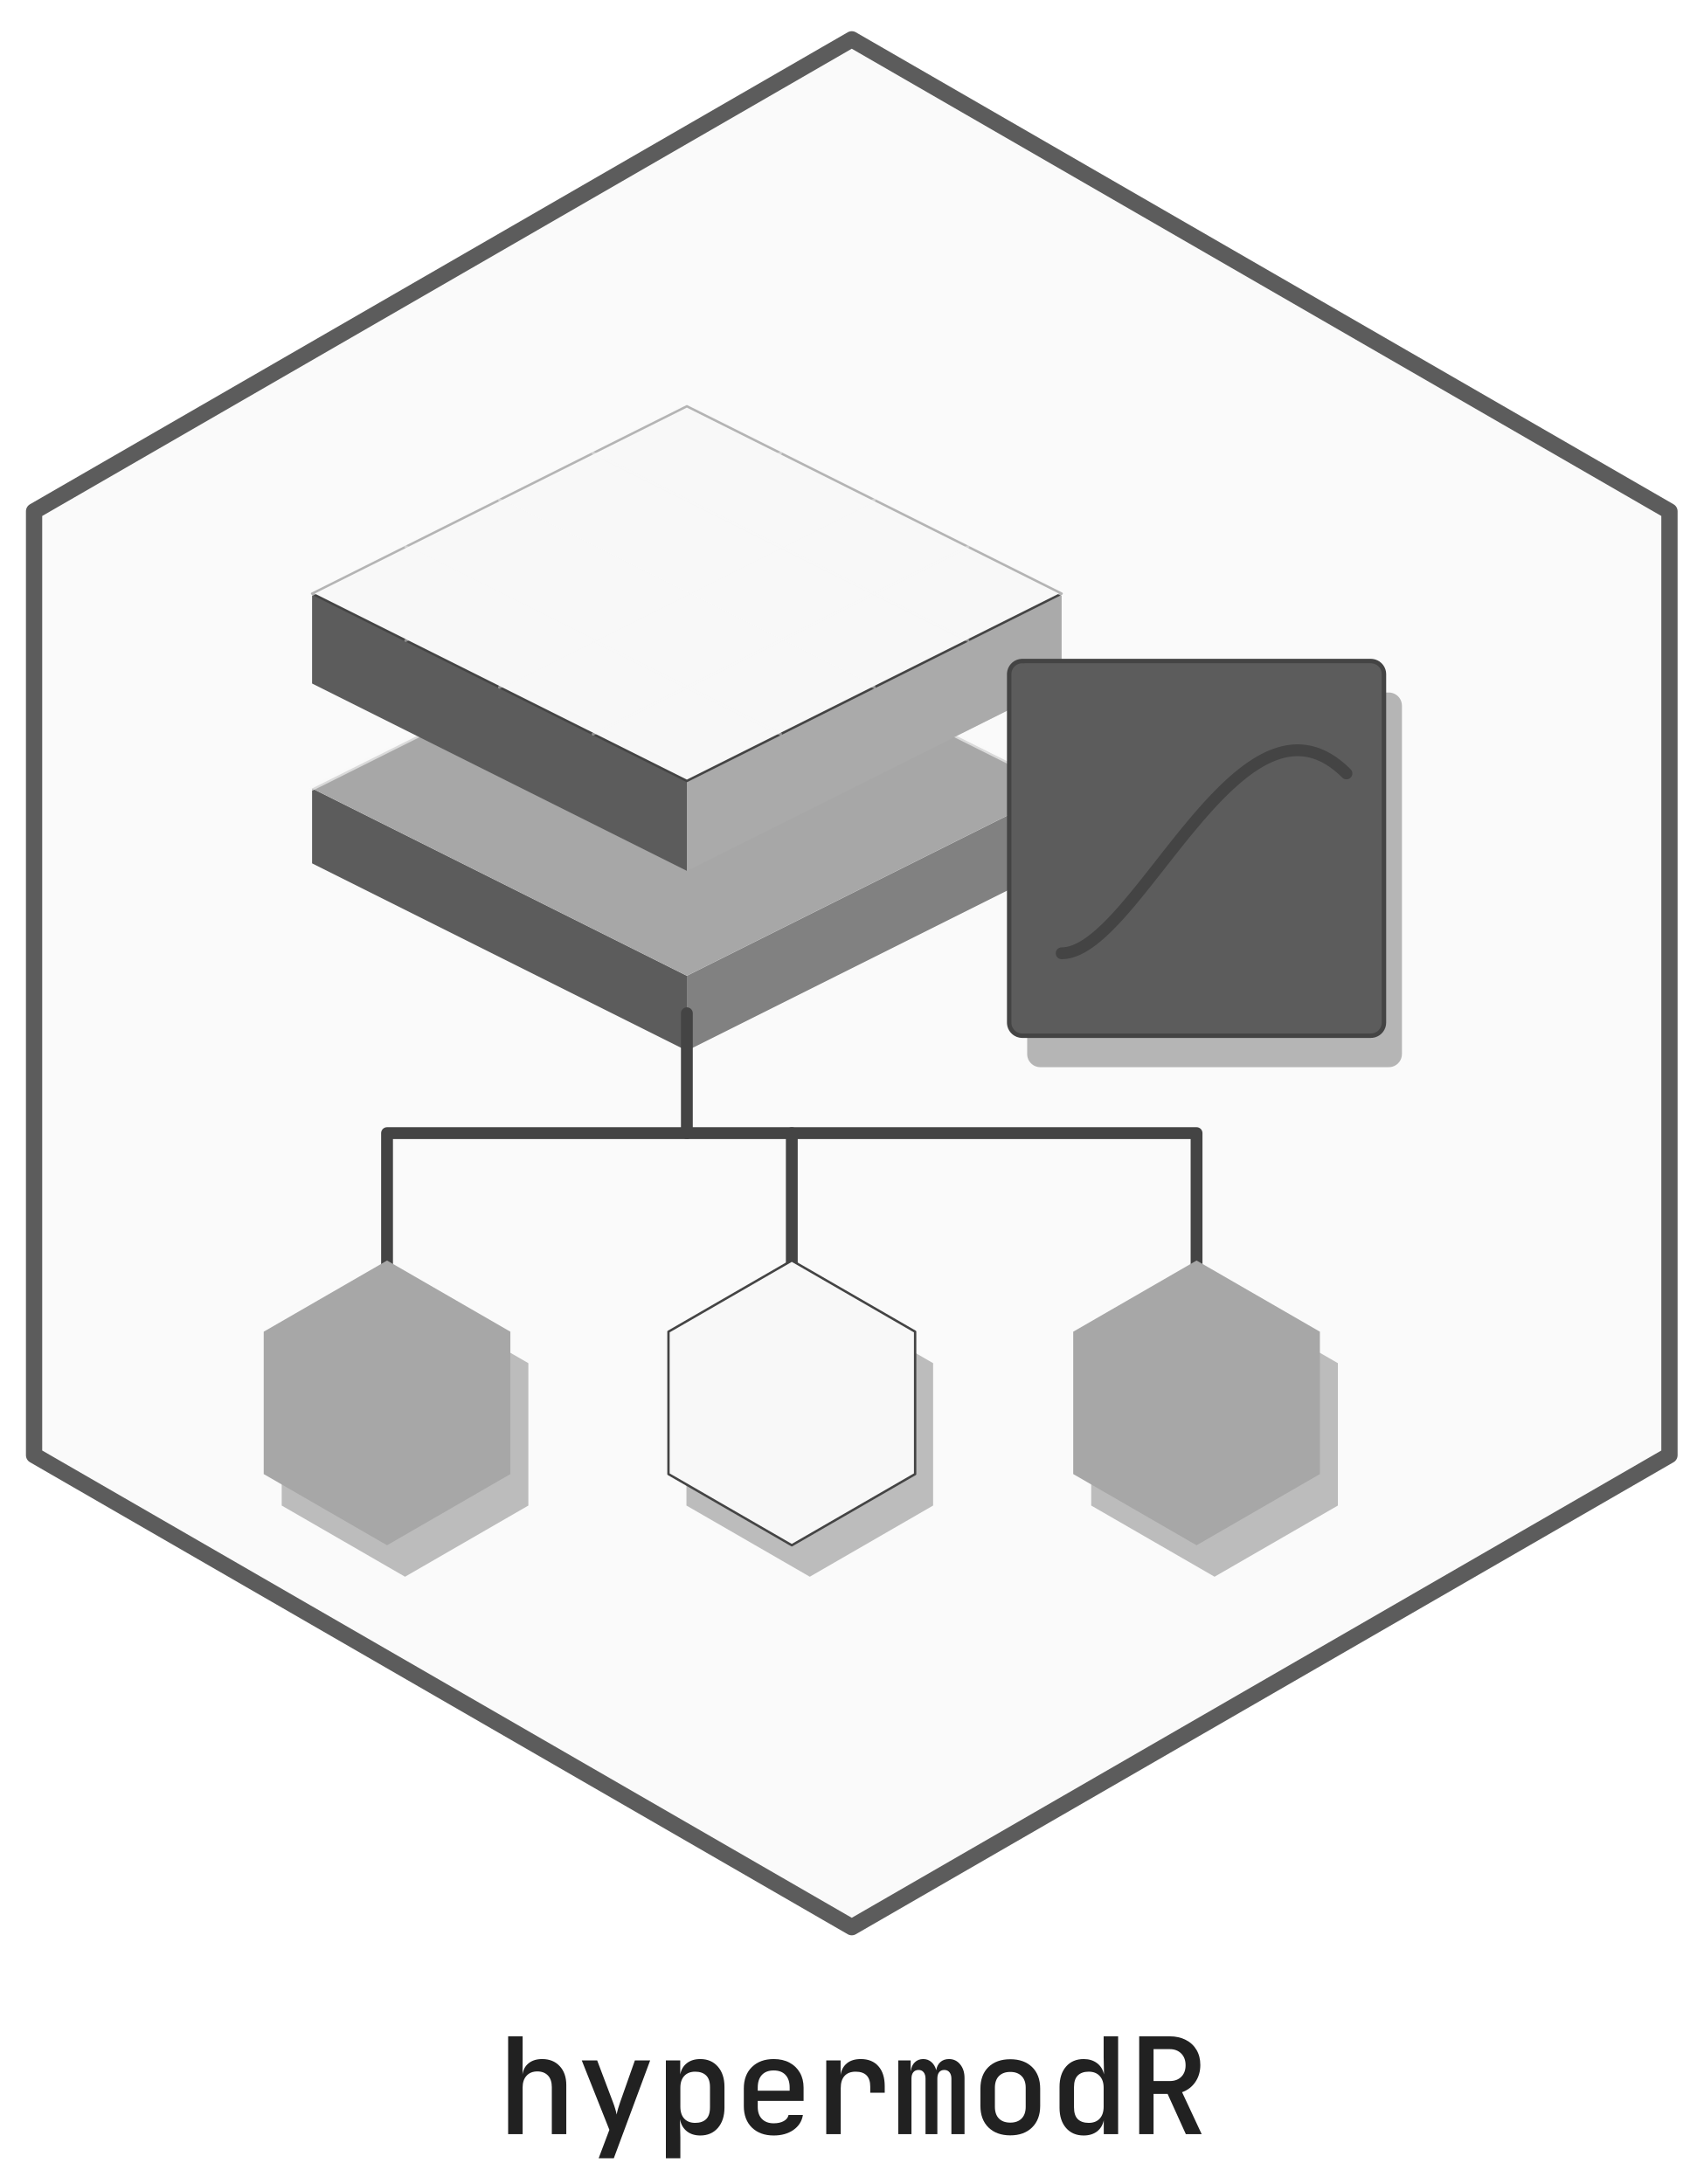
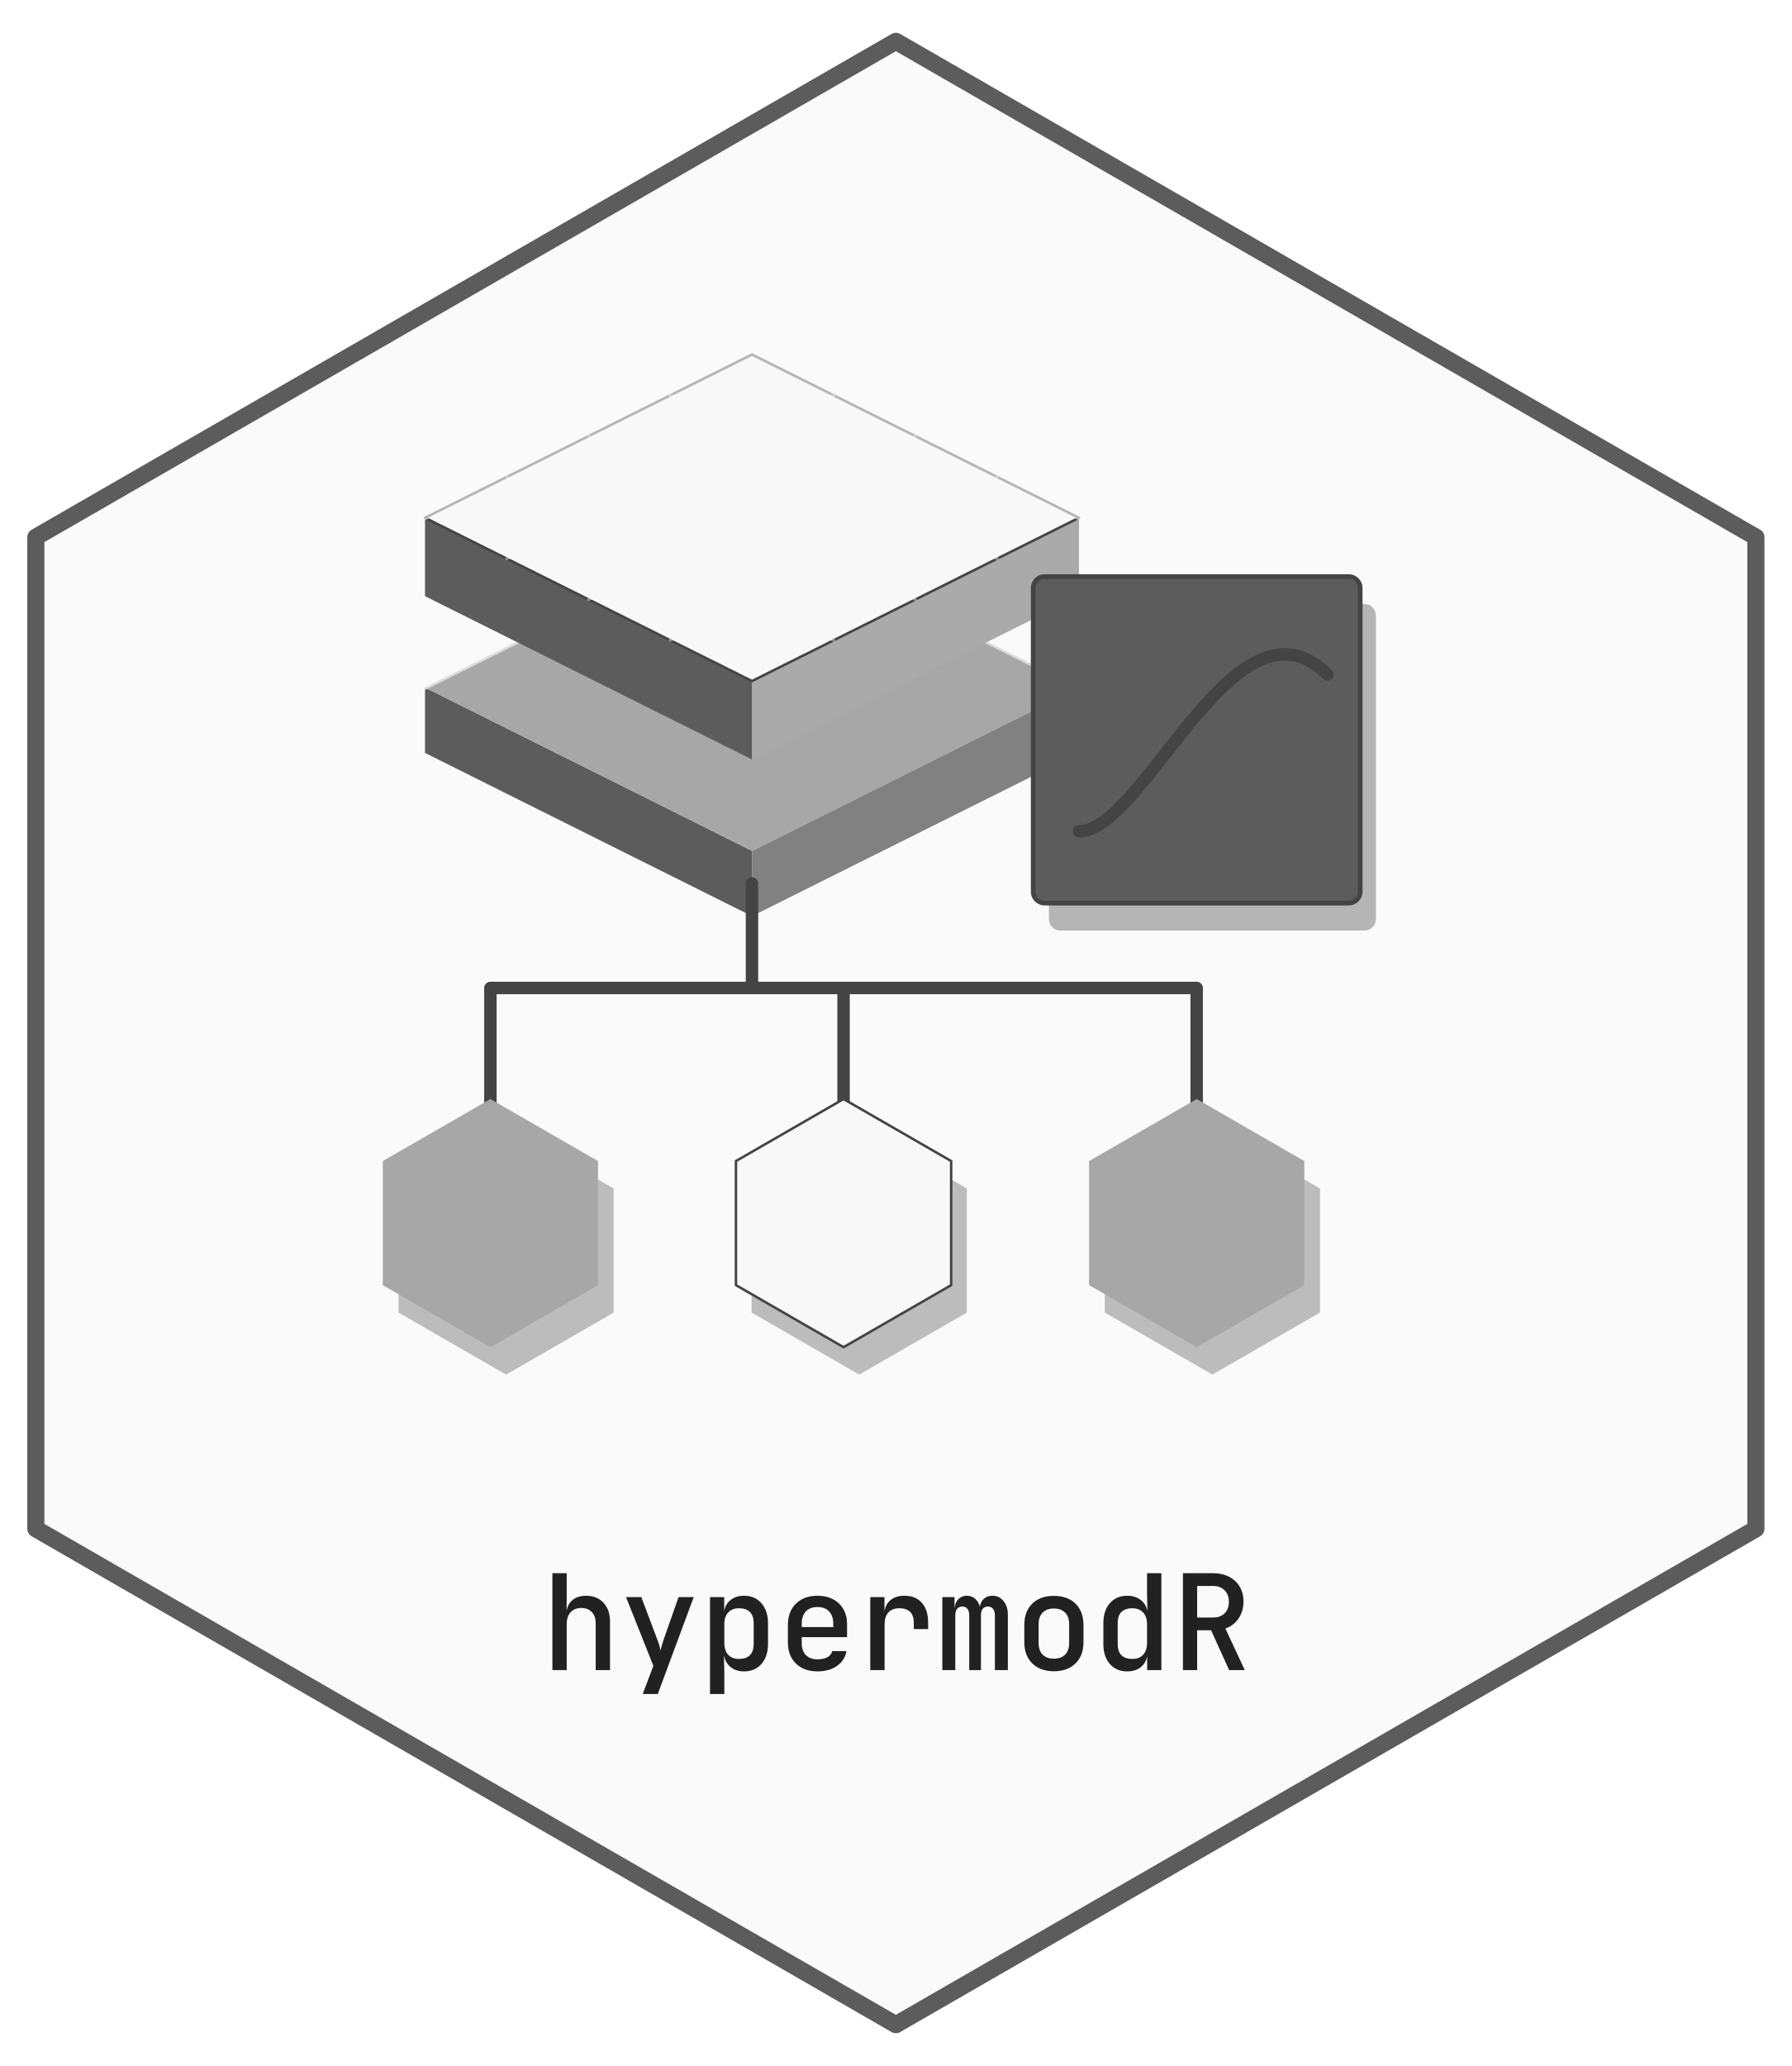
- <svg xmlns="http://www.w3.org/2000/svg" xmlns:xlink="http://www.w3.org/1999/xlink" width="432pt" height="554pt" viewBox="0 0 432 554">
+ <svg xmlns="http://www.w3.org/2000/svg" xmlns:xlink="http://www.w3.org/1999/xlink" width="432pt" height="498pt" viewBox="0 0 432 498">
  <defs>
    <g>
      <g id="glyph-0-0">
-         <path d="M 2.859 0 L 2.859 -24.812 L 6.531 -24.812 L 6.531 -18.703 L 6.5 -15.125 C 6.676 -16.352 7.203 -17.312 8.078 -18 C 8.953 -18.695 10.086 -19.047 11.484 -19.047 C 13.348 -19.047 14.832 -18.445 15.938 -17.25 C 17.051 -16.062 17.609 -14.457 17.609 -12.438 L 17.609 0 L 13.938 0 L 13.938 -11.938 C 13.938 -13.207 13.609 -14.188 12.953 -14.875 C 12.297 -15.562 11.398 -15.906 10.266 -15.906 C 9.109 -15.906 8.195 -15.539 7.531 -14.812 C 6.863 -14.094 6.531 -13.086 6.531 -11.797 L 6.531 0 Z M 2.859 0 " />
+         <path d="M 2.688 0 L 2.688 -23.359 L 6.141 -23.359 L 6.141 -17.594 L 6.109 -14.234 C 6.285 -15.391 6.781 -16.289 7.594 -16.938 C 8.414 -17.594 9.488 -17.922 10.812 -17.922 C 12.562 -17.922 13.957 -17.359 15 -16.234 C 16.051 -15.117 16.578 -13.613 16.578 -11.719 L 16.578 0 L 13.125 0 L 13.125 -11.234 C 13.125 -12.43 12.812 -13.352 12.188 -14 C 11.57 -14.645 10.727 -14.969 9.656 -14.969 C 8.57 -14.969 7.711 -14.625 7.078 -13.938 C 6.453 -13.258 6.141 -12.316 6.141 -11.109 L 6.141 0 Z M 2.688 0 " />
      </g>
      <g id="glyph-0-1">
-         <path d="M 5.812 6.125 L 8.531 -1.094 L 1.531 -18.703 L 5.438 -18.703 L 9.422 -8.156 C 9.617 -7.656 9.805 -7.109 9.984 -6.516 C 10.172 -5.93 10.301 -5.414 10.375 -4.969 C 10.457 -5.414 10.582 -5.93 10.75 -6.516 C 10.926 -7.109 11.102 -7.656 11.281 -8.156 L 15 -18.703 L 18.875 -18.703 L 9.656 6.125 Z M 5.812 6.125 " />
+         <path d="M 5.469 5.766 L 8.031 -1.031 L 1.438 -17.594 L 5.125 -17.594 L 8.859 -7.688 C 9.055 -7.207 9.238 -6.691 9.406 -6.141 C 9.57 -5.586 9.691 -5.098 9.766 -4.672 C 9.848 -5.098 9.969 -5.586 10.125 -6.141 C 10.289 -6.691 10.457 -7.207 10.625 -7.688 L 14.109 -17.594 L 17.766 -17.594 L 9.094 5.766 Z M 5.469 5.766 " />
      </g>
      <g id="glyph-0-2">
-         <path d="M 2.859 6.125 L 2.859 -18.703 L 6.5 -18.703 L 6.5 -15.156 C 6.75 -16.383 7.316 -17.336 8.203 -18.016 C 9.098 -18.703 10.227 -19.047 11.594 -19.047 C 13.445 -19.047 14.93 -18.406 16.047 -17.125 C 17.16 -15.844 17.719 -14.133 17.719 -12 L 17.719 -6.734 C 17.719 -4.578 17.16 -2.859 16.047 -1.578 C 14.93 -0.297 13.445 0.344 11.594 0.344 C 10.227 0.344 9.094 -0.008 8.188 -0.719 C 7.281 -1.438 6.703 -2.422 6.453 -3.672 L 6.422 -3.672 L 6.531 0.781 L 6.531 6.125 Z M 10.297 -2.859 C 11.473 -2.859 12.391 -3.164 13.047 -3.781 C 13.711 -4.406 14.047 -5.41 14.047 -6.797 L 14.047 -11.938 C 14.047 -13.289 13.711 -14.281 13.047 -14.906 C 12.391 -15.531 11.473 -15.844 10.297 -15.844 C 9.117 -15.844 8.195 -15.484 7.531 -14.766 C 6.863 -14.055 6.531 -13.055 6.531 -11.766 L 6.531 -6.969 C 6.531 -5.656 6.863 -4.641 7.531 -3.922 C 8.195 -3.211 9.117 -2.859 10.297 -2.859 Z M 10.297 -2.859 " />
+         <path d="M 2.688 5.766 L 2.688 -17.594 L 6.109 -17.594 L 6.109 -14.266 C 6.348 -15.422 6.883 -16.316 7.719 -16.953 C 8.562 -17.598 9.625 -17.922 10.906 -17.922 C 12.656 -17.922 14.051 -17.316 15.094 -16.109 C 16.145 -14.898 16.672 -13.297 16.672 -11.297 L 16.672 -6.344 C 16.672 -4.312 16.145 -2.691 15.094 -1.484 C 14.051 -0.285 12.656 0.312 10.906 0.312 C 9.625 0.312 8.555 -0.02 7.703 -0.688 C 6.859 -1.363 6.316 -2.285 6.078 -3.453 L 6.047 -3.453 L 6.141 0.734 L 6.141 5.766 Z M 9.703 -2.688 C 10.805 -2.688 11.664 -2.977 12.281 -3.562 C 12.906 -4.156 13.219 -5.102 13.219 -6.406 L 13.219 -11.234 C 13.219 -12.516 12.906 -13.445 12.281 -14.031 C 11.664 -14.613 10.805 -14.906 9.703 -14.906 C 8.586 -14.906 7.711 -14.566 7.078 -13.891 C 6.453 -13.223 6.141 -12.285 6.141 -11.078 L 6.141 -6.562 C 6.141 -5.32 6.453 -4.363 7.078 -3.688 C 7.711 -3.02 8.586 -2.688 9.703 -2.688 Z M 9.703 -2.688 " />
      </g>
      <g id="glyph-0-3">
-         <path d="M 10.203 0.344 C 7.91 0.344 6.07 -0.32 4.688 -1.656 C 3.312 -3 2.625 -4.828 2.625 -7.141 L 2.625 -11.562 C 2.625 -13.875 3.312 -15.695 4.688 -17.031 C 6.07 -18.375 7.91 -19.047 10.203 -19.047 C 11.742 -19.047 13.078 -18.742 14.203 -18.141 C 15.336 -17.535 16.219 -16.688 16.844 -15.594 C 17.469 -14.508 17.781 -13.242 17.781 -11.797 L 17.781 -8.438 L 6.156 -8.438 L 6.156 -6.906 C 6.156 -5.594 6.516 -4.57 7.234 -3.844 C 7.961 -3.113 8.953 -2.75 10.203 -2.75 C 11.223 -2.75 12.07 -2.938 12.75 -3.312 C 13.426 -3.688 13.832 -4.203 13.969 -4.859 L 17.609 -4.859 C 17.359 -3.273 16.555 -2.008 15.203 -1.062 C 13.859 -0.125 12.191 0.344 10.203 0.344 Z M 6.156 -11.797 L 6.156 -11.016 L 14.25 -11.016 L 14.25 -11.828 C 14.25 -13.211 13.895 -14.281 13.188 -15.031 C 12.488 -15.781 11.492 -16.156 10.203 -16.156 C 8.91 -16.156 7.91 -15.773 7.203 -15.016 C 6.504 -14.254 6.156 -13.18 6.156 -11.797 Z M 6.156 -11.797 " />
+         <path d="M 9.594 0.312 C 7.445 0.312 5.723 -0.312 4.422 -1.562 C 3.117 -2.82 2.469 -4.539 2.469 -6.719 L 2.469 -10.875 C 2.469 -13.051 3.117 -14.77 4.422 -16.031 C 5.723 -17.289 7.445 -17.922 9.594 -17.922 C 11.051 -17.922 12.312 -17.633 13.375 -17.062 C 14.438 -16.5 15.258 -15.707 15.844 -14.688 C 16.438 -13.664 16.734 -12.473 16.734 -11.109 L 16.734 -7.938 L 5.797 -7.938 L 5.797 -6.5 C 5.797 -5.258 6.133 -4.297 6.812 -3.609 C 7.5 -2.93 8.426 -2.594 9.594 -2.594 C 10.562 -2.594 11.363 -2.766 12 -3.109 C 12.633 -3.461 13.02 -3.953 13.156 -4.578 L 16.578 -4.578 C 16.336 -3.086 15.582 -1.898 14.312 -1.016 C 13.051 -0.129 11.477 0.312 9.594 0.312 Z M 5.797 -11.109 L 5.797 -10.375 L 13.406 -10.375 L 13.406 -11.141 C 13.406 -12.441 13.07 -13.441 12.406 -14.141 C 11.75 -14.848 10.812 -15.203 9.594 -15.203 C 8.383 -15.203 7.445 -14.844 6.781 -14.125 C 6.125 -13.414 5.797 -12.41 5.797 -11.109 Z M 5.797 -11.109 " />
      </g>
      <g id="glyph-0-4">
-         <path d="M 3.531 0 L 3.531 -18.703 L 7.172 -18.703 L 7.172 -15.031 C 7.359 -16.27 7.891 -17.25 8.766 -17.969 C 9.648 -18.688 10.82 -19.047 12.281 -19.047 C 14.195 -19.047 15.688 -18.441 16.75 -17.234 C 17.82 -16.035 18.359 -14.348 18.359 -12.172 L 18.359 -10.5 L 14.688 -10.5 L 14.688 -12.062 C 14.688 -14.582 13.453 -15.844 10.984 -15.844 C 9.754 -15.844 8.816 -15.484 8.172 -14.766 C 7.523 -14.055 7.203 -13.02 7.203 -11.656 L 7.203 0 Z M 3.531 0 " />
+         <path d="M 3.328 0 L 3.328 -17.594 L 6.75 -17.594 L 6.75 -14.141 C 6.926 -15.316 7.426 -16.238 8.25 -16.906 C 9.082 -17.582 10.18 -17.922 11.547 -17.922 C 13.359 -17.922 14.766 -17.352 15.766 -16.219 C 16.773 -15.094 17.281 -13.504 17.281 -11.453 L 17.281 -9.891 L 13.828 -9.891 L 13.828 -11.359 C 13.828 -13.723 12.664 -14.906 10.344 -14.906 C 9.188 -14.906 8.301 -14.566 7.688 -13.891 C 7.082 -13.223 6.781 -12.25 6.781 -10.969 L 6.781 0 Z M 3.328 0 " />
      </g>
      <g id="glyph-0-5">
-         <path d="M 1.797 0 L 1.797 -18.703 L 4.938 -18.703 L 4.938 -16.078 L 5 -16.078 C 5.094 -16.961 5.422 -17.676 5.984 -18.219 C 6.547 -18.77 7.258 -19.047 8.125 -19.047 C 8.938 -19.047 9.629 -18.789 10.203 -18.281 C 10.785 -17.77 11.191 -17.082 11.422 -16.219 C 11.555 -17.082 11.906 -17.77 12.469 -18.281 C 13.039 -18.789 13.77 -19.047 14.656 -19.047 C 15.812 -19.047 16.754 -18.598 17.484 -17.703 C 18.223 -16.805 18.594 -15.656 18.594 -14.25 L 18.594 0 L 15.266 0 L 15.266 -14.078 C 15.266 -14.754 15.102 -15.289 14.781 -15.688 C 14.469 -16.082 14.031 -16.281 13.469 -16.281 C 12.895 -16.281 12.457 -16.086 12.156 -15.703 C 11.852 -15.316 11.703 -14.785 11.703 -14.109 L 11.703 0 L 8.703 0 L 8.703 -14.078 C 8.703 -14.754 8.547 -15.289 8.234 -15.688 C 7.93 -16.082 7.5 -16.281 6.938 -16.281 C 6.375 -16.281 5.93 -16.086 5.609 -15.703 C 5.297 -15.316 5.141 -14.785 5.141 -14.109 L 5.141 0 Z M 1.797 0 " />
+         <path d="M 1.703 0 L 1.703 -17.594 L 4.641 -17.594 L 4.641 -15.141 L 4.703 -15.141 C 4.785 -15.973 5.094 -16.645 5.625 -17.156 C 6.164 -17.664 6.836 -17.922 7.641 -17.922 C 8.41 -17.922 9.066 -17.68 9.609 -17.203 C 10.16 -16.723 10.539 -16.078 10.75 -15.266 C 10.875 -16.078 11.203 -16.723 11.734 -17.203 C 12.273 -17.68 12.961 -17.922 13.797 -17.922 C 14.879 -17.922 15.766 -17.5 16.453 -16.656 C 17.148 -15.812 17.5 -14.727 17.5 -13.406 L 17.5 0 L 14.375 0 L 14.375 -13.25 C 14.375 -13.883 14.223 -14.391 13.922 -14.766 C 13.617 -15.141 13.203 -15.328 12.672 -15.328 C 12.141 -15.328 11.727 -15.145 11.438 -14.781 C 11.156 -14.414 11.016 -13.914 11.016 -13.281 L 11.016 0 L 8.188 0 L 8.188 -13.25 C 8.188 -13.883 8.039 -14.391 7.75 -14.766 C 7.469 -15.141 7.062 -15.328 6.531 -15.328 C 6 -15.328 5.582 -15.145 5.281 -14.781 C 4.977 -14.414 4.828 -13.914 4.828 -13.281 L 4.828 0 Z M 1.703 0 " />
      </g>
      <g id="glyph-0-6">
-         <path d="M 10.203 0.312 C 7.891 0.312 6.047 -0.352 4.672 -1.688 C 3.305 -3.031 2.625 -4.859 2.625 -7.172 L 2.625 -11.531 C 2.625 -13.863 3.301 -15.691 4.656 -17.016 C 6.02 -18.336 7.867 -19 10.203 -19 C 12.535 -19 14.379 -18.336 15.734 -17.016 C 17.098 -15.691 17.781 -13.863 17.781 -11.531 L 17.781 -7.172 C 17.781 -4.859 17.094 -3.031 15.719 -1.688 C 14.352 -0.352 12.516 0.312 10.203 0.312 Z M 10.203 -2.922 C 11.422 -2.922 12.375 -3.266 13.062 -3.953 C 13.758 -4.648 14.109 -5.645 14.109 -6.938 L 14.109 -11.766 C 14.109 -13.055 13.758 -14.047 13.062 -14.734 C 12.375 -15.43 11.422 -15.781 10.203 -15.781 C 8.973 -15.781 8.016 -15.43 7.328 -14.734 C 6.641 -14.047 6.297 -13.055 6.297 -11.766 L 6.297 -6.938 C 6.297 -5.645 6.641 -4.648 7.328 -3.953 C 8.016 -3.266 8.973 -2.922 10.203 -2.922 Z M 10.203 -2.922 " />
+         <path d="M 9.594 0.281 C 7.426 0.281 5.695 -0.344 4.406 -1.594 C 3.113 -2.852 2.469 -4.57 2.469 -6.75 L 2.469 -10.844 C 2.469 -13.039 3.102 -14.766 4.375 -16.016 C 5.656 -17.266 7.395 -17.891 9.594 -17.891 C 11.789 -17.891 13.531 -17.266 14.812 -16.016 C 16.094 -14.766 16.734 -13.039 16.734 -10.844 L 16.734 -6.75 C 16.734 -4.57 16.086 -2.852 14.797 -1.594 C 13.504 -0.344 11.77 0.281 9.594 0.281 Z M 9.594 -2.75 C 10.75 -2.75 11.648 -3.07 12.297 -3.719 C 12.953 -4.375 13.281 -5.312 13.281 -6.531 L 13.281 -11.078 C 13.281 -12.285 12.953 -13.211 12.297 -13.859 C 11.648 -14.516 10.75 -14.844 9.594 -14.844 C 8.445 -14.844 7.547 -14.516 6.891 -13.859 C 6.242 -13.211 5.922 -12.285 5.922 -11.078 L 5.922 -6.531 C 5.922 -5.312 6.242 -4.375 6.891 -3.719 C 7.547 -3.07 8.445 -2.75 9.594 -2.75 Z M 9.594 -2.75 " />
      </g>
      <g id="glyph-0-7">
-         <path d="M 8.812 0.344 C 6.945 0.344 5.457 -0.289 4.344 -1.562 C 3.238 -2.832 2.688 -4.547 2.688 -6.703 L 2.688 -11.969 C 2.688 -14.145 3.238 -15.867 4.344 -17.141 C 5.457 -18.41 6.945 -19.047 8.812 -19.047 C 10.145 -19.047 11.27 -18.703 12.188 -18.016 C 13.102 -17.336 13.695 -16.383 13.969 -15.156 L 13.875 -19.484 L 13.875 -24.812 L 17.547 -24.812 L 17.547 0 L 13.906 0 L 13.906 -3.531 C 13.656 -2.312 13.082 -1.359 12.188 -0.672 C 11.289 0.004 10.164 0.344 8.812 0.344 Z M 10.094 -2.859 C 11.27 -2.859 12.191 -3.211 12.859 -3.922 C 13.535 -4.641 13.875 -5.656 13.875 -6.969 L 13.875 -11.766 C 13.875 -13.055 13.535 -14.055 12.859 -14.766 C 12.191 -15.484 11.27 -15.844 10.094 -15.844 C 8.914 -15.844 8 -15.531 7.344 -14.906 C 6.688 -14.281 6.359 -13.289 6.359 -11.938 L 6.359 -6.797 C 6.359 -5.41 6.688 -4.406 7.344 -3.781 C 8 -3.164 8.914 -2.859 10.094 -2.859 Z M 10.094 -2.859 " />
+         <path d="M 8.281 0.312 C 6.531 0.312 5.133 -0.281 4.094 -1.469 C 3.051 -2.664 2.531 -4.273 2.531 -6.297 L 2.531 -11.266 C 2.531 -13.316 3.051 -14.938 4.094 -16.125 C 5.133 -17.32 6.531 -17.922 8.281 -17.922 C 9.539 -17.922 10.602 -17.598 11.469 -16.953 C 12.332 -16.316 12.895 -15.422 13.156 -14.266 L 13.062 -18.344 L 13.062 -23.359 L 16.516 -23.359 L 16.516 0 L 13.094 0 L 13.094 -3.328 C 12.852 -2.172 12.312 -1.273 11.469 -0.641 C 10.625 -0.004 9.562 0.312 8.281 0.312 Z M 9.5 -2.688 C 10.613 -2.688 11.484 -3.02 12.109 -3.688 C 12.742 -4.363 13.062 -5.32 13.062 -6.562 L 13.062 -11.078 C 13.062 -12.285 12.742 -13.223 12.109 -13.891 C 11.484 -14.566 10.613 -14.906 9.5 -14.906 C 8.395 -14.906 7.531 -14.613 6.906 -14.031 C 6.289 -13.445 5.984 -12.516 5.984 -11.234 L 5.984 -6.406 C 5.984 -5.102 6.289 -4.156 6.906 -3.562 C 7.531 -2.977 8.395 -2.688 9.5 -2.688 Z M 9.5 -2.688 " />
      </g>
      <g id="glyph-0-8">
-         <path d="M 2.891 0 L 2.891 -24.812 L 10.641 -24.812 C 12.18 -24.812 13.535 -24.508 14.703 -23.906 C 15.867 -23.312 16.773 -22.469 17.422 -21.375 C 18.066 -20.289 18.391 -19.016 18.391 -17.547 C 18.391 -15.891 17.969 -14.445 17.125 -13.219 C 16.289 -12 15.172 -11.141 13.766 -10.641 L 18.734 0 L 14.719 0 L 10.094 -10.203 L 6.531 -10.203 L 6.531 0 Z M 6.531 -13.469 L 10.641 -13.469 C 11.867 -13.469 12.844 -13.828 13.562 -14.547 C 14.289 -15.273 14.656 -16.25 14.656 -17.469 C 14.656 -18.719 14.285 -19.711 13.547 -20.453 C 12.805 -21.191 11.836 -21.562 10.641 -21.562 L 6.531 -21.562 Z M 6.531 -13.469 " />
+         <path d="M 2.719 0 L 2.719 -23.359 L 10.016 -23.359 C 11.461 -23.359 12.734 -23.07 13.828 -22.5 C 14.93 -21.938 15.785 -21.145 16.391 -20.125 C 17.004 -19.102 17.312 -17.898 17.312 -16.516 C 17.312 -14.953 16.914 -13.594 16.125 -12.438 C 15.332 -11.289 14.273 -10.484 12.953 -10.016 L 17.625 0 L 13.859 0 L 9.5 -9.594 L 6.141 -9.594 L 6.141 0 Z M 6.141 -12.672 L 10.016 -12.672 C 11.172 -12.672 12.086 -13.008 12.766 -13.688 C 13.453 -14.375 13.797 -15.297 13.797 -16.453 C 13.797 -17.617 13.445 -18.547 12.75 -19.234 C 12.062 -19.93 11.148 -20.281 10.016 -20.281 L 6.141 -20.281 Z M 6.141 -12.672 " />
      </g>
    </g>
  </defs>
-   <path fill-rule="nonzero" fill="rgb(98.039%, 98.039%, 98.039%)" fill-opacity="1" stroke-width="4.125" stroke-linecap="round" stroke-linejoin="round" stroke="rgb(36.078%, 36.078%, 36.078%)" stroke-opacity="1" stroke-miterlimit="10" d="M 216 9.977 L 423.359 129.695 L 423.359 369.133 L 216 488.855 L 8.641 369.133 L 8.641 129.695 Z M 216 9.977 " />
-   <path fill-rule="nonzero" fill="rgb(36.078%, 36.078%, 36.078%)" fill-opacity="1" d="M 79.141 199.996 L 174.184 247.516 L 174.184 266.523 L 79.141 219.004 Z M 79.141 199.996 " />
-   <path fill-rule="nonzero" fill="rgb(50.588%, 50.588%, 50.588%)" fill-opacity="1" d="M 174.184 247.516 L 269.223 199.996 L 269.223 219.004 L 174.184 266.523 Z M 174.184 247.516 " />
-   <path fill-rule="nonzero" fill="rgb(65.49%, 65.49%, 65.49%)" fill-opacity="1" d="M 79.141 199.996 L 174.184 152.473 L 269.223 199.996 L 174.184 247.516 Z M 79.141 199.996 " />
-   <path fill="none" stroke-width="1.125" stroke-linecap="round" stroke-linejoin="round" stroke="rgb(97.255%, 97.255%, 97.255%)" stroke-opacity="0.62" stroke-miterlimit="10" d="M 79.141 199.996 L 174.184 152.473 L 269.223 199.996 " />
-   <path fill-rule="nonzero" fill="rgb(36.078%, 36.078%, 36.078%)" fill-opacity="1" d="M 79.141 150.574 L 174.184 198.094 L 174.184 220.902 L 79.141 173.383 Z M 79.141 150.574 " />
-   <path fill-rule="nonzero" fill="rgb(66.667%, 66.667%, 66.667%)" fill-opacity="1" d="M 174.184 198.094 L 269.223 150.574 L 269.223 173.383 L 174.184 220.902 Z M 174.184 198.094 " />
-   <path fill-rule="nonzero" fill="rgb(97.255%, 97.255%, 97.255%)" fill-opacity="1" stroke-width="0.6" stroke-linecap="round" stroke-linejoin="round" stroke="rgb(26.667%, 26.667%, 26.667%)" stroke-opacity="1" stroke-miterlimit="10" d="M 79.141 150.574 L 174.184 103.055 L 269.223 150.574 L 174.184 198.094 Z M 79.141 150.574 " />
-   <path fill="none" stroke-width="0.75" stroke-linecap="round" stroke-linejoin="round" stroke="rgb(97.255%, 97.255%, 97.255%)" stroke-opacity="0.4" stroke-miterlimit="10" d="M 102.902 138.695 L 197.941 186.215 " />
-   <path fill="none" stroke-width="0.75" stroke-linecap="round" stroke-linejoin="round" stroke="rgb(97.255%, 97.255%, 97.255%)" stroke-opacity="0.4" stroke-miterlimit="10" d="M 150.422 186.215 L 245.461 138.695 " />
-   <path fill="none" stroke-width="0.75" stroke-linecap="round" stroke-linejoin="round" stroke="rgb(97.255%, 97.255%, 97.255%)" stroke-opacity="0.4" stroke-miterlimit="10" d="M 126.664 126.812 L 221.703 174.332 " />
-   <path fill="none" stroke-width="0.75" stroke-linecap="round" stroke-linejoin="round" stroke="rgb(97.255%, 97.255%, 97.255%)" stroke-opacity="0.4" stroke-miterlimit="10" d="M 126.664 174.332 L 221.703 126.812 " />
-   <path fill="none" stroke-width="0.75" stroke-linecap="round" stroke-linejoin="round" stroke="rgb(97.255%, 97.255%, 97.255%)" stroke-opacity="0.4" stroke-miterlimit="10" d="M 150.422 114.934 L 245.461 162.453 " />
-   <path fill="none" stroke-width="0.75" stroke-linecap="round" stroke-linejoin="round" stroke="rgb(97.255%, 97.255%, 97.255%)" stroke-opacity="0.4" stroke-miterlimit="10" d="M 102.902 162.453 L 197.941 114.934 " />
-   <path fill="none" stroke-width="1.125" stroke-linecap="round" stroke-linejoin="round" stroke="rgb(97.255%, 97.255%, 97.255%)" stroke-opacity="0.62" stroke-miterlimit="10" d="M 79.141 150.574 L 174.184 103.055 L 269.223 150.574 " />
-   <path fill="none" stroke-width="3" stroke-linecap="round" stroke-linejoin="round" stroke="rgb(26.667%, 26.667%, 26.667%)" stroke-opacity="1" stroke-miterlimit="10" d="M 174.184 257.02 L 174.184 287.43 L 303.438 287.43 L 303.438 329.25 " />
-   <path fill="none" stroke-width="3" stroke-linecap="round" stroke-linejoin="round" stroke="rgb(26.667%, 26.667%, 26.667%)" stroke-opacity="1" stroke-miterlimit="10" d="M 98.152 333.051 L 98.152 287.43 L 174.184 287.43 " />
-   <path fill="none" stroke-width="3" stroke-linecap="round" stroke-linejoin="round" stroke="rgb(26.667%, 26.667%, 26.667%)" stroke-opacity="1" stroke-miterlimit="10" d="M 200.793 287.43 L 200.793 344.457 " />
-   <path fill-rule="nonzero" fill="rgb(1.961%, 1.961%, 1.961%)" fill-opacity="0.251" d="M 102.711 327.727 L 71.438 345.785 L 71.438 381.902 L 102.711 399.957 L 133.988 381.902 L 133.988 345.785 Z M 102.711 327.727 " />
-   <path fill-rule="nonzero" fill="rgb(65.49%, 65.49%, 65.49%)" fill-opacity="1" d="M 98.152 319.746 L 66.875 337.801 L 66.875 373.918 L 98.152 391.977 L 129.426 373.918 L 129.426 337.801 Z M 98.152 319.746 " />
-   <path fill-rule="nonzero" fill="rgb(1.961%, 1.961%, 1.961%)" fill-opacity="0.251" d="M 205.355 327.727 L 174.078 345.785 L 174.078 381.902 L 205.355 399.957 L 236.633 381.902 L 236.633 345.785 Z M 205.355 327.727 " />
-   <path fill-rule="nonzero" fill="rgb(97.255%, 97.255%, 97.255%)" fill-opacity="1" stroke-width="0.6" stroke-linecap="round" stroke-linejoin="round" stroke="rgb(26.667%, 26.667%, 26.667%)" stroke-opacity="1" stroke-miterlimit="10" d="M 200.793 319.746 L 169.516 337.801 L 169.516 373.918 L 200.793 391.977 L 232.07 373.918 L 232.07 337.801 Z M 200.793 319.746 " />
-   <path fill-rule="nonzero" fill="rgb(1.961%, 1.961%, 1.961%)" fill-opacity="0.251" d="M 308 327.727 L 276.723 345.785 L 276.723 381.902 L 308 399.957 L 339.277 381.902 L 339.277 345.785 Z M 308 327.727 " />
-   <path fill-rule="nonzero" fill="rgb(65.49%, 65.49%, 65.49%)" fill-opacity="1" d="M 303.438 319.746 L 272.16 337.801 L 272.16 373.918 L 303.438 391.977 L 334.715 373.918 L 334.715 337.801 Z M 303.438 319.746 " />
-   <path fill-rule="nonzero" fill="rgb(1.961%, 1.961%, 1.961%)" fill-opacity="0.278" d="M 263.805 270.703 L 352.191 270.703 L 352.059 270.703 L 352.594 270.68 L 353.117 270.574 L 353.617 270.383 L 354.082 270.117 L 354.496 269.777 L 354.852 269.375 L 355.137 268.922 L 355.348 268.43 L 355.477 267.91 L 355.52 267.379 L 355.52 178.992 L 355.477 178.457 L 355.348 177.938 L 355.137 177.445 L 354.852 176.992 L 354.496 176.59 L 354.082 176.254 L 353.617 175.984 L 353.117 175.797 L 352.594 175.688 L 352.191 175.664 L 263.805 175.664 L 264.207 175.688 L 263.672 175.668 L 263.141 175.73 L 262.625 175.879 L 262.141 176.109 L 261.703 176.414 L 261.316 176.785 L 260.992 177.211 L 260.746 177.688 L 260.574 178.195 L 260.488 178.723 L 260.48 178.992 L 260.48 267.379 L 260.488 267.109 L 260.488 267.645 L 260.574 268.176 L 260.746 268.684 L 260.992 269.156 L 261.316 269.582 L 261.703 269.953 L 262.141 270.258 L 262.625 270.488 L 263.141 270.637 L 263.672 270.703 Z M 263.805 270.703 " />
-   <path fill-rule="nonzero" fill="rgb(36.078%, 36.078%, 36.078%)" fill-opacity="1" stroke-width="1.125" stroke-linecap="round" stroke-linejoin="round" stroke="rgb(26.667%, 26.667%, 26.667%)" stroke-opacity="1" stroke-miterlimit="10" d="M 259.242 262.723 L 347.629 262.723 L 347.496 262.719 L 348.031 262.695 L 348.555 262.59 L 349.055 262.398 L 349.52 262.133 L 349.934 261.793 L 350.289 261.395 L 350.574 260.941 L 350.785 260.449 L 350.914 259.93 L 350.957 259.395 L 350.957 171.008 L 350.914 170.473 L 350.785 169.953 L 350.574 169.461 L 350.289 169.008 L 349.934 168.609 L 349.52 168.27 L 349.055 168.004 L 348.555 167.812 L 348.031 167.707 L 347.629 167.68 L 259.242 167.68 L 259.645 167.707 L 259.109 167.684 L 258.578 167.75 L 258.062 167.898 L 257.578 168.125 L 257.141 168.43 L 256.754 168.801 L 256.434 169.23 L 256.184 169.703 L 256.012 170.211 L 255.926 170.738 L 255.918 171.008 L 255.918 259.395 L 255.926 259.125 L 255.926 259.664 L 256.012 260.191 L 256.184 260.699 L 256.434 261.172 L 256.754 261.602 L 257.141 261.973 L 257.578 262.273 L 258.062 262.504 L 258.578 262.652 L 259.109 262.719 Z M 259.242 262.723 " />
-   <path fill="none" stroke-width="3" stroke-linecap="round" stroke-linejoin="round" stroke="rgb(26.667%, 26.667%, 26.667%)" stroke-opacity="1" stroke-miterlimit="10" d="M 269.223 241.812 L 270.055 241.766 L 270.895 241.633 L 271.746 241.418 L 272.602 241.117 L 273.473 240.738 L 274.348 240.285 L 275.234 239.762 L 276.129 239.164 L 277.031 238.504 L 277.941 237.781 L 278.863 237 L 279.789 236.156 L 280.727 235.266 L 281.668 234.32 L 282.617 233.328 L 283.578 232.293 L 284.543 231.219 L 285.516 230.102 L 286.496 228.953 L 287.48 227.773 L 288.477 226.562 L 289.477 225.328 L 290.484 224.07 L 291.496 222.797 L 292.516 221.504 L 293.543 220.199 L 294.574 218.883 L 295.609 217.562 L 296.652 216.234 L 297.703 214.91 L 298.758 213.586 L 299.816 212.27 L 300.879 210.961 L 301.949 209.664 L 303.023 208.387 L 304.102 207.121 L 305.188 205.883 L 306.273 204.664 L 307.367 203.477 L 308.465 202.316 L 309.566 201.195 L 310.668 200.105 L 311.777 199.062 L 312.891 198.059 L 314.004 197.102 L 315.125 196.191 L 316.246 195.34 L 317.371 194.539 L 318.496 193.801 L 319.629 193.121 L 320.762 192.508 L 321.898 191.965 L 323.035 191.492 L 324.176 191.094 L 325.316 190.773 L 326.461 190.535 L 327.609 190.379 L 328.758 190.309 L 329.906 190.332 L 331.055 190.445 L 332.207 190.656 L 333.363 190.969 L 334.516 191.379 L 335.672 191.898 L 336.828 192.527 L 337.98 193.27 L 339.141 194.125 L 340.297 195.098 L 341.453 196.191 " />
+   <path fill-rule="nonzero" fill="rgb(98.039%, 98.039%, 98.039%)" fill-opacity="1" stroke-width="4.125" stroke-linecap="round" stroke-linejoin="round" stroke="rgb(36.078%, 36.078%, 36.078%)" stroke-opacity="1" stroke-miterlimit="10" d="M 216 9.961 L 423.359 129.48 L 423.359 368.52 L 216 488.039 L 8.641 368.52 L 8.641 129.48 Z M 216 9.961 " />
+   <path fill-rule="nonzero" fill="rgb(36.078%, 36.078%, 36.078%)" fill-opacity="1" d="M 102.469 165.742 L 181.309 205.098 L 181.309 220.836 L 102.469 181.484 Z M 102.469 165.742 " />
+   <path fill-rule="nonzero" fill="rgb(50.588%, 50.588%, 50.588%)" fill-opacity="1" d="M 181.309 205.098 L 260.152 165.742 L 260.152 181.484 L 181.309 220.836 Z M 181.309 205.098 " />
+   <path fill-rule="nonzero" fill="rgb(65.49%, 65.49%, 65.49%)" fill-opacity="1" d="M 102.469 165.742 L 181.309 126.387 L 260.152 165.742 L 181.309 205.098 Z M 102.469 165.742 " />
+   <path fill="none" stroke-width="1.125" stroke-linecap="round" stroke-linejoin="round" stroke="rgb(97.255%, 97.255%, 97.255%)" stroke-opacity="0.62" stroke-miterlimit="10" d="M 102.469 165.742 L 181.309 126.387 L 260.152 165.742 " />
+   <path fill-rule="nonzero" fill="rgb(36.078%, 36.078%, 36.078%)" fill-opacity="1" d="M 102.469 124.812 L 181.309 164.168 L 181.309 183.059 L 102.469 143.703 Z M 102.469 124.812 " />
+   <path fill-rule="nonzero" fill="rgb(66.667%, 66.667%, 66.667%)" fill-opacity="1" d="M 181.309 164.168 L 260.152 124.812 L 260.152 143.703 L 181.309 183.059 Z M 181.309 164.168 " />
+   <path fill-rule="nonzero" fill="rgb(97.255%, 97.255%, 97.255%)" fill-opacity="1" stroke-width="0.6" stroke-linecap="round" stroke-linejoin="round" stroke="rgb(26.667%, 26.667%, 26.667%)" stroke-opacity="1" stroke-miterlimit="10" d="M 102.469 124.812 L 181.309 85.457 L 260.152 124.812 L 181.309 164.168 Z M 102.469 124.812 " />
+   <path fill="none" stroke-width="0.75" stroke-linecap="round" stroke-linejoin="round" stroke="rgb(97.255%, 97.255%, 97.255%)" stroke-opacity="0.4" stroke-miterlimit="10" d="M 122.18 114.973 L 201.02 154.328 " />
+   <path fill="none" stroke-width="0.75" stroke-linecap="round" stroke-linejoin="round" stroke="rgb(97.255%, 97.255%, 97.255%)" stroke-opacity="0.4" stroke-miterlimit="10" d="M 161.602 154.328 L 240.441 114.973 " />
+   <path fill="none" stroke-width="0.75" stroke-linecap="round" stroke-linejoin="round" stroke="rgb(97.255%, 97.255%, 97.255%)" stroke-opacity="0.4" stroke-miterlimit="10" d="M 141.891 105.137 L 220.73 144.488 " />
+   <path fill="none" stroke-width="0.75" stroke-linecap="round" stroke-linejoin="round" stroke="rgb(97.255%, 97.255%, 97.255%)" stroke-opacity="0.4" stroke-miterlimit="10" d="M 141.891 144.488 L 220.73 105.137 " />
+   <path fill="none" stroke-width="0.75" stroke-linecap="round" stroke-linejoin="round" stroke="rgb(97.255%, 97.255%, 97.255%)" stroke-opacity="0.4" stroke-miterlimit="10" d="M 161.602 95.297 L 240.441 134.652 " />
+   <path fill="none" stroke-width="0.75" stroke-linecap="round" stroke-linejoin="round" stroke="rgb(97.255%, 97.255%, 97.255%)" stroke-opacity="0.4" stroke-miterlimit="10" d="M 122.18 134.652 L 201.02 95.297 " />
+   <path fill="none" stroke-width="1.125" stroke-linecap="round" stroke-linejoin="round" stroke="rgb(97.255%, 97.255%, 97.255%)" stroke-opacity="0.62" stroke-miterlimit="10" d="M 102.469 124.812 L 181.309 85.457 L 260.152 124.812 " />
+   <path fill="none" stroke-width="3" stroke-linecap="round" stroke-linejoin="round" stroke="rgb(26.667%, 26.667%, 26.667%)" stroke-opacity="1" stroke-miterlimit="10" d="M 181.309 212.965 L 181.309 238.152 L 288.531 238.152 L 288.531 272.785 " />
+   <path fill="none" stroke-width="3" stroke-linecap="round" stroke-linejoin="round" stroke="rgb(26.667%, 26.667%, 26.667%)" stroke-opacity="1" stroke-miterlimit="10" d="M 118.238 275.934 L 118.238 238.152 L 181.309 238.152 " />
+   <path fill="none" stroke-width="3" stroke-linecap="round" stroke-linejoin="round" stroke="rgb(26.667%, 26.667%, 26.667%)" stroke-opacity="1" stroke-miterlimit="10" d="M 203.387 238.152 L 203.387 285.379 " />
+   <path fill-rule="nonzero" fill="rgb(1.961%, 1.961%, 1.961%)" fill-opacity="0.251" d="M 122.023 271.527 L 96.078 286.48 L 96.078 316.391 L 122.023 331.344 L 147.969 316.391 L 147.969 286.48 Z M 122.023 271.527 " />
+   <path fill-rule="nonzero" fill="rgb(65.49%, 65.49%, 65.49%)" fill-opacity="1" d="M 118.238 264.914 L 92.293 279.867 L 92.293 309.777 L 118.238 324.734 L 144.184 309.777 L 144.184 279.867 Z M 118.238 264.914 " />
+   <path fill-rule="nonzero" fill="rgb(1.961%, 1.961%, 1.961%)" fill-opacity="0.251" d="M 207.168 271.527 L 181.223 286.48 L 181.223 316.391 L 207.168 331.344 L 233.117 316.391 L 233.117 286.48 Z M 207.168 271.527 " />
+   <path fill-rule="nonzero" fill="rgb(97.255%, 97.255%, 97.255%)" fill-opacity="1" stroke-width="0.6" stroke-linecap="round" stroke-linejoin="round" stroke="rgb(26.667%, 26.667%, 26.667%)" stroke-opacity="1" stroke-miterlimit="10" d="M 203.387 264.914 L 177.441 279.867 L 177.441 309.777 L 203.387 324.734 L 229.332 309.777 L 229.332 279.867 Z M 203.387 264.914 " />
+   <path fill-rule="nonzero" fill="rgb(1.961%, 1.961%, 1.961%)" fill-opacity="0.251" d="M 292.316 271.527 L 266.371 286.48 L 266.371 316.391 L 292.316 331.344 L 318.262 316.391 L 318.262 286.48 Z M 292.316 271.527 " />
+   <path fill-rule="nonzero" fill="rgb(65.49%, 65.49%, 65.49%)" fill-opacity="1" d="M 288.531 264.914 L 262.586 279.867 L 262.586 309.777 L 288.531 324.734 L 314.477 309.777 L 314.477 279.867 Z M 288.531 264.914 " />
+   <path fill-rule="nonzero" fill="rgb(1.961%, 1.961%, 1.961%)" fill-opacity="0.278" d="M 255.652 224.301 L 328.98 224.301 L 328.871 224.297 L 329.312 224.281 L 329.75 224.191 L 330.164 224.035 L 330.547 223.812 L 330.891 223.531 L 331.184 223.199 L 331.422 222.824 L 331.594 222.418 L 331.703 221.988 L 331.738 221.547 L 331.738 148.348 L 331.703 147.906 L 331.594 147.473 L 331.422 147.066 L 331.184 146.691 L 330.891 146.359 L 330.547 146.078 L 330.164 145.859 L 329.75 145.699 L 329.312 145.613 L 328.98 145.594 L 255.652 145.594 L 255.984 145.613 L 255.539 145.594 L 255.102 145.648 L 254.676 145.77 L 254.273 145.961 L 253.91 146.215 L 253.59 146.52 L 253.324 146.875 L 253.117 147.266 L 252.977 147.688 L 252.906 148.125 L 252.898 148.348 L 252.898 221.547 L 252.906 221.324 L 252.906 221.77 L 252.977 222.207 L 253.117 222.625 L 253.324 223.02 L 253.59 223.371 L 253.91 223.68 L 254.273 223.934 L 254.676 224.121 L 255.102 224.246 L 255.539 224.297 Z M 255.652 224.301 " />
+   <path fill-rule="nonzero" fill="rgb(36.078%, 36.078%, 36.078%)" fill-opacity="1" stroke-width="1.125" stroke-linecap="round" stroke-linejoin="round" stroke="rgb(26.667%, 26.667%, 26.667%)" stroke-opacity="1" stroke-miterlimit="10" d="M 251.867 217.688 L 325.199 217.688 L 325.086 217.688 L 325.531 217.668 L 325.965 217.582 L 326.379 217.422 L 326.762 217.203 L 327.105 216.922 L 327.398 216.59 L 327.637 216.215 L 327.812 215.809 L 327.918 215.375 L 327.953 214.934 L 327.953 141.734 L 327.918 141.293 L 327.812 140.863 L 327.637 140.457 L 327.398 140.082 L 327.105 139.75 L 326.762 139.469 L 326.379 139.246 L 325.965 139.09 L 325.531 139 L 325.199 138.98 L 251.867 138.98 L 252.199 139 L 251.758 138.984 L 251.316 139.035 L 250.891 139.16 L 250.488 139.348 L 250.125 139.602 L 249.805 139.91 L 249.539 140.262 L 249.332 140.656 L 249.191 141.074 L 249.121 141.512 L 249.113 141.734 L 249.113 214.934 L 249.121 214.711 L 249.121 215.156 L 249.191 215.594 L 249.332 216.016 L 249.539 216.406 L 249.805 216.762 L 250.125 217.066 L 250.488 217.32 L 250.891 217.512 L 251.316 217.633 L 251.758 217.688 Z M 251.867 217.688 " />
+   <path fill="none" stroke-width="3" stroke-linecap="round" stroke-linejoin="round" stroke="rgb(26.667%, 26.667%, 26.667%)" stroke-opacity="1" stroke-miterlimit="10" d="M 260.152 200.375 L 260.84 200.336 L 261.539 200.227 L 262.242 200.047 L 262.953 199.797 L 263.676 199.484 L 264.402 199.109 L 265.137 198.676 L 265.879 198.184 L 266.629 197.633 L 267.383 197.035 L 268.148 196.387 L 268.918 195.691 L 269.691 194.949 L 270.473 194.168 L 271.262 193.348 L 272.059 192.492 L 272.859 191.598 L 273.668 190.676 L 274.48 189.723 L 275.297 188.746 L 276.121 187.746 L 276.953 186.723 L 277.789 185.68 L 278.629 184.625 L 279.473 183.555 L 280.324 182.473 L 281.18 181.383 L 282.039 180.289 L 282.906 179.191 L 283.777 178.094 L 284.648 177 L 285.527 175.906 L 286.41 174.824 L 287.301 173.75 L 288.191 172.691 L 289.086 171.645 L 289.984 170.617 L 290.887 169.609 L 291.793 168.625 L 292.703 167.664 L 293.617 166.734 L 294.531 165.836 L 295.453 164.969 L 296.375 164.137 L 297.301 163.344 L 298.227 162.594 L 299.156 161.887 L 300.09 161.223 L 301.027 160.609 L 301.965 160.051 L 302.906 159.543 L 303.848 159.09 L 304.789 158.699 L 305.738 158.371 L 306.684 158.105 L 307.633 157.906 L 308.586 157.777 L 309.535 157.719 L 310.488 157.738 L 311.445 157.832 L 312.398 158.008 L 313.355 158.266 L 314.312 158.609 L 315.273 159.039 L 316.23 159.559 L 317.191 160.172 L 318.148 160.879 L 319.109 161.688 L 320.07 162.594 " />
  <g fill="rgb(12.941%, 12.941%, 12.941%)" fill-opacity="1">
-     <use xlink:href="#glyph-0-0" x="126" y="541.352" />
-     <use xlink:href="#glyph-0-1" x="146" y="541.352" />
-     <use xlink:href="#glyph-0-2" x="166" y="541.352" />
-     <use xlink:href="#glyph-0-3" x="186" y="541.352" />
-     <use xlink:href="#glyph-0-4" x="206" y="541.352" />
-     <use xlink:href="#glyph-0-5" x="226" y="541.352" />
-     <use xlink:href="#glyph-0-6" x="246" y="541.352" />
-     <use xlink:href="#glyph-0-7" x="266" y="541.352" />
-     <use xlink:href="#glyph-0-8" x="286" y="541.352" />
+     <use xlink:href="#glyph-0-0" x="130.5" y="402.569" />
+     <use xlink:href="#glyph-0-1" x="149.5" y="402.569" />
+     <use xlink:href="#glyph-0-2" x="168.5" y="402.569" />
+     <use xlink:href="#glyph-0-3" x="187.5" y="402.569" />
+     <use xlink:href="#glyph-0-4" x="206.5" y="402.569" />
+     <use xlink:href="#glyph-0-5" x="225.5" y="402.569" />
+     <use xlink:href="#glyph-0-6" x="244.5" y="402.569" />
+     <use xlink:href="#glyph-0-7" x="263.5" y="402.569" />
+     <use xlink:href="#glyph-0-8" x="282.5" y="402.569" />
  </g>
</svg>
